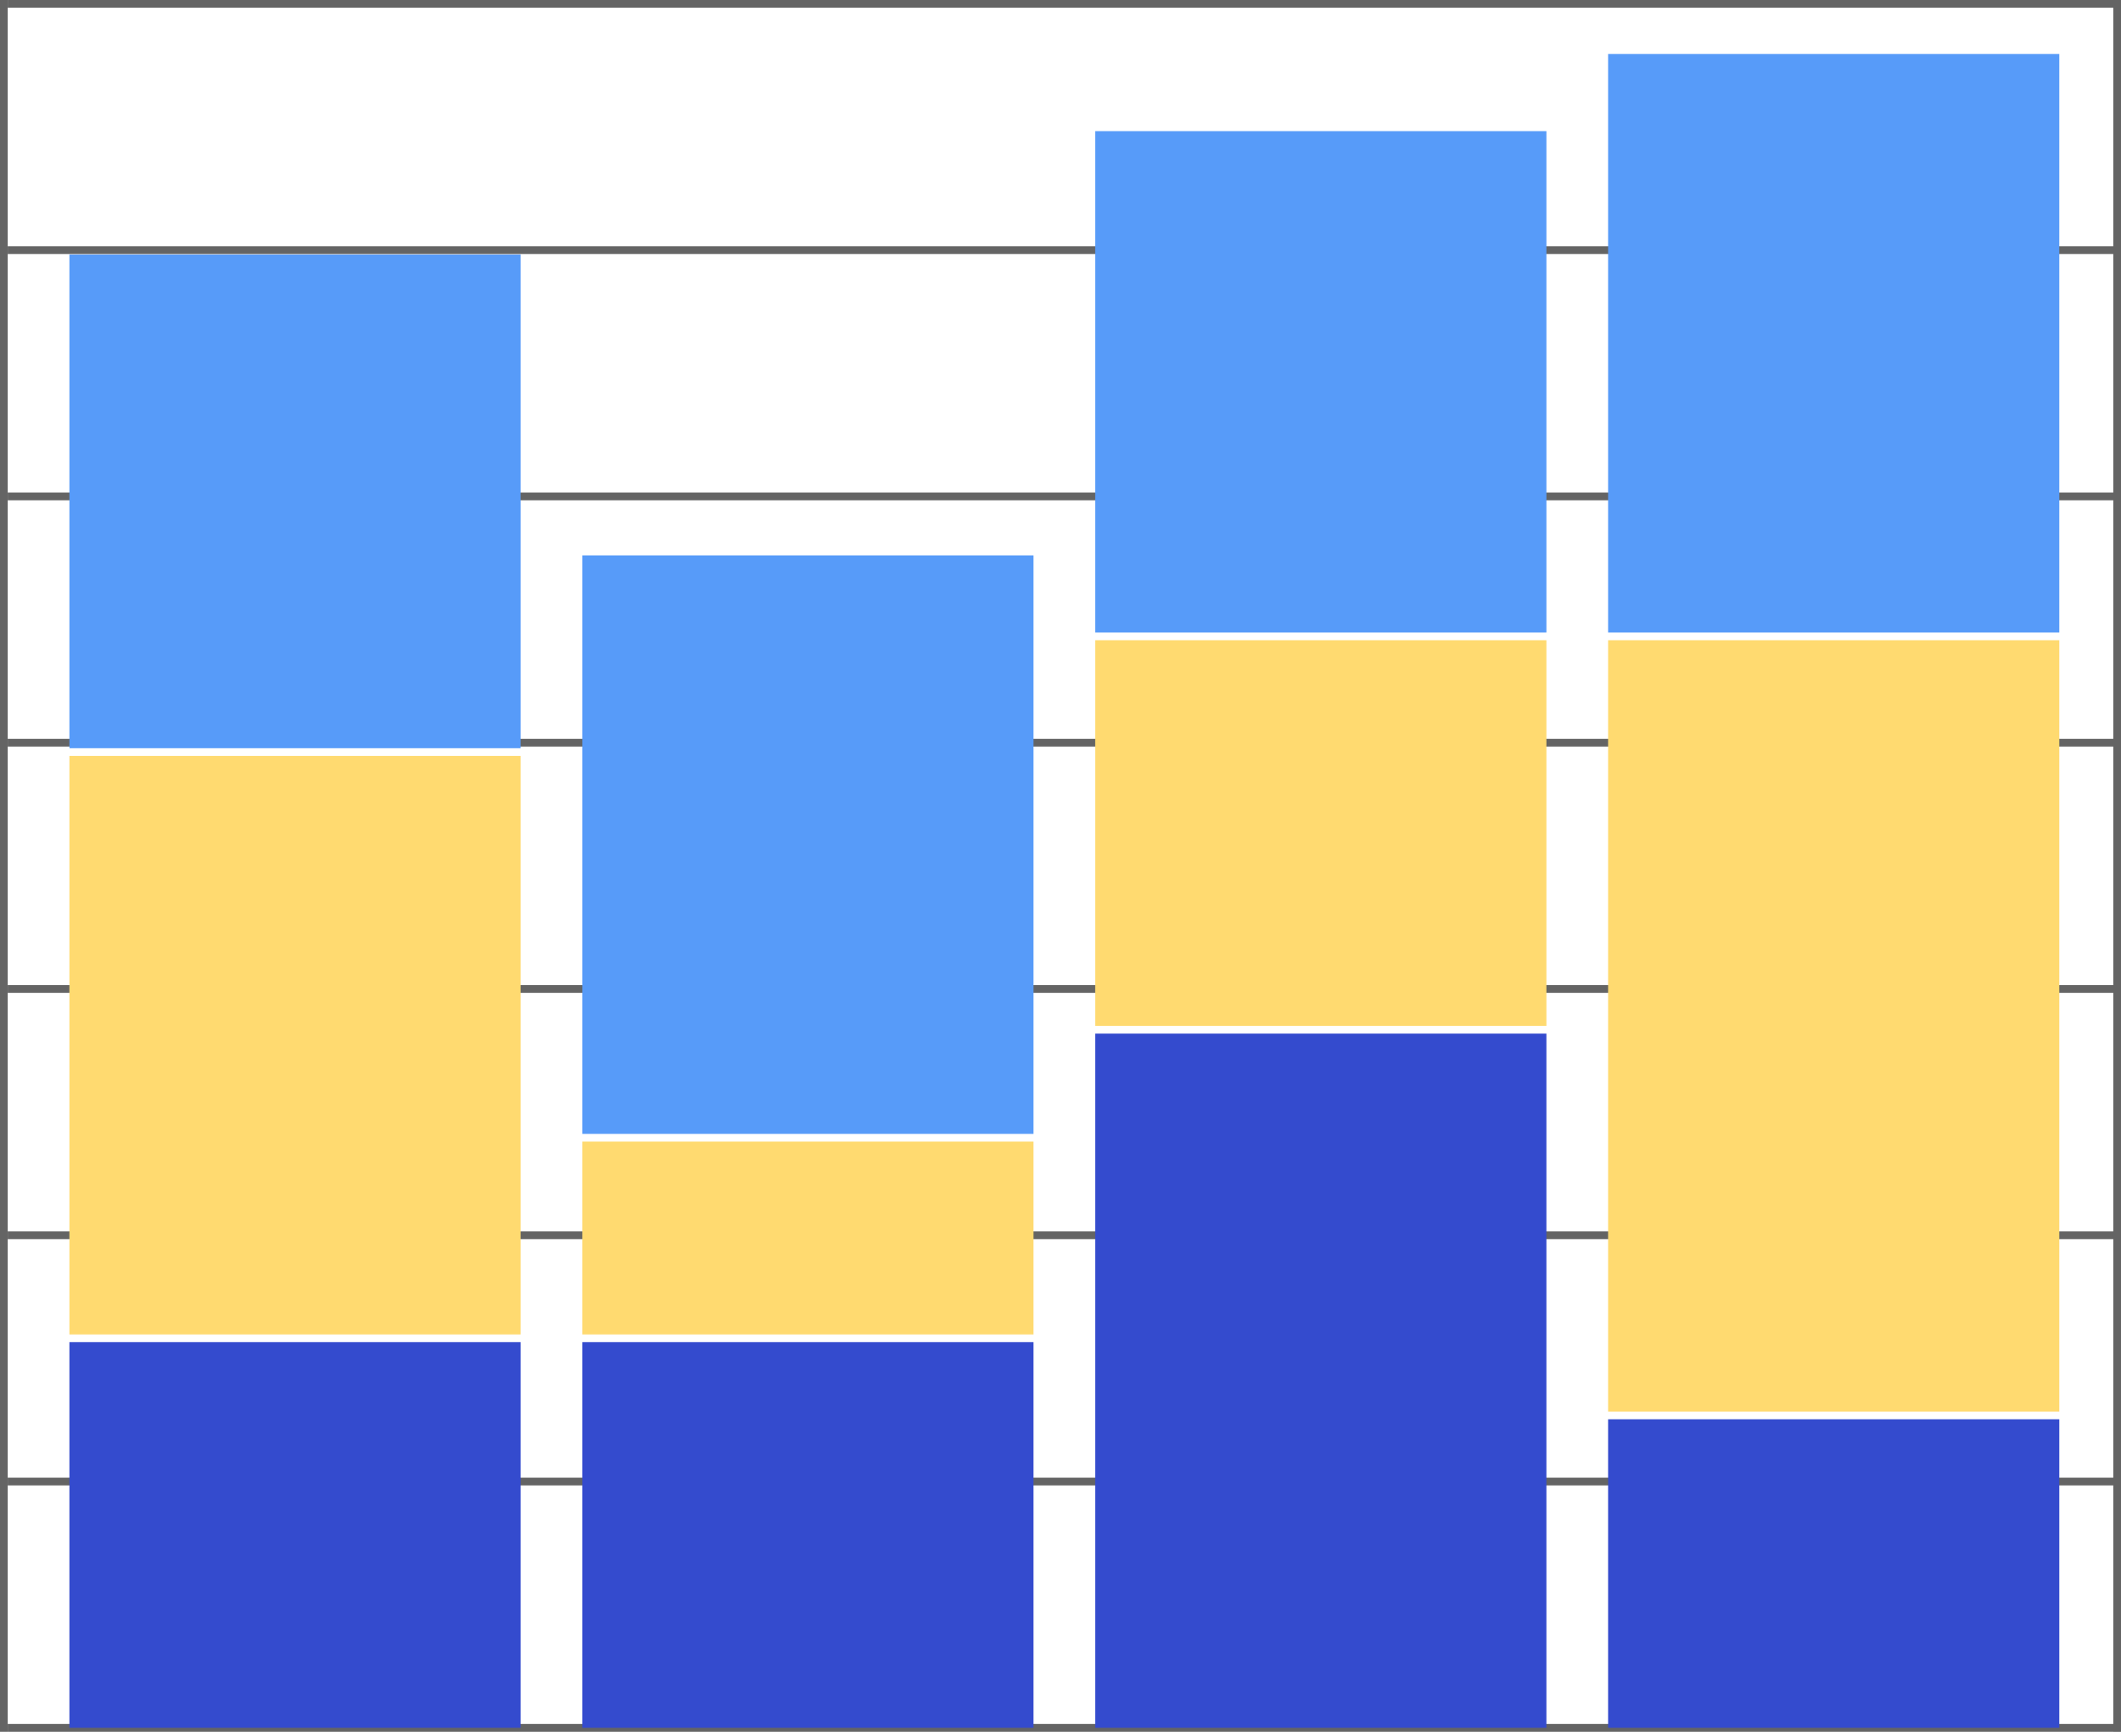
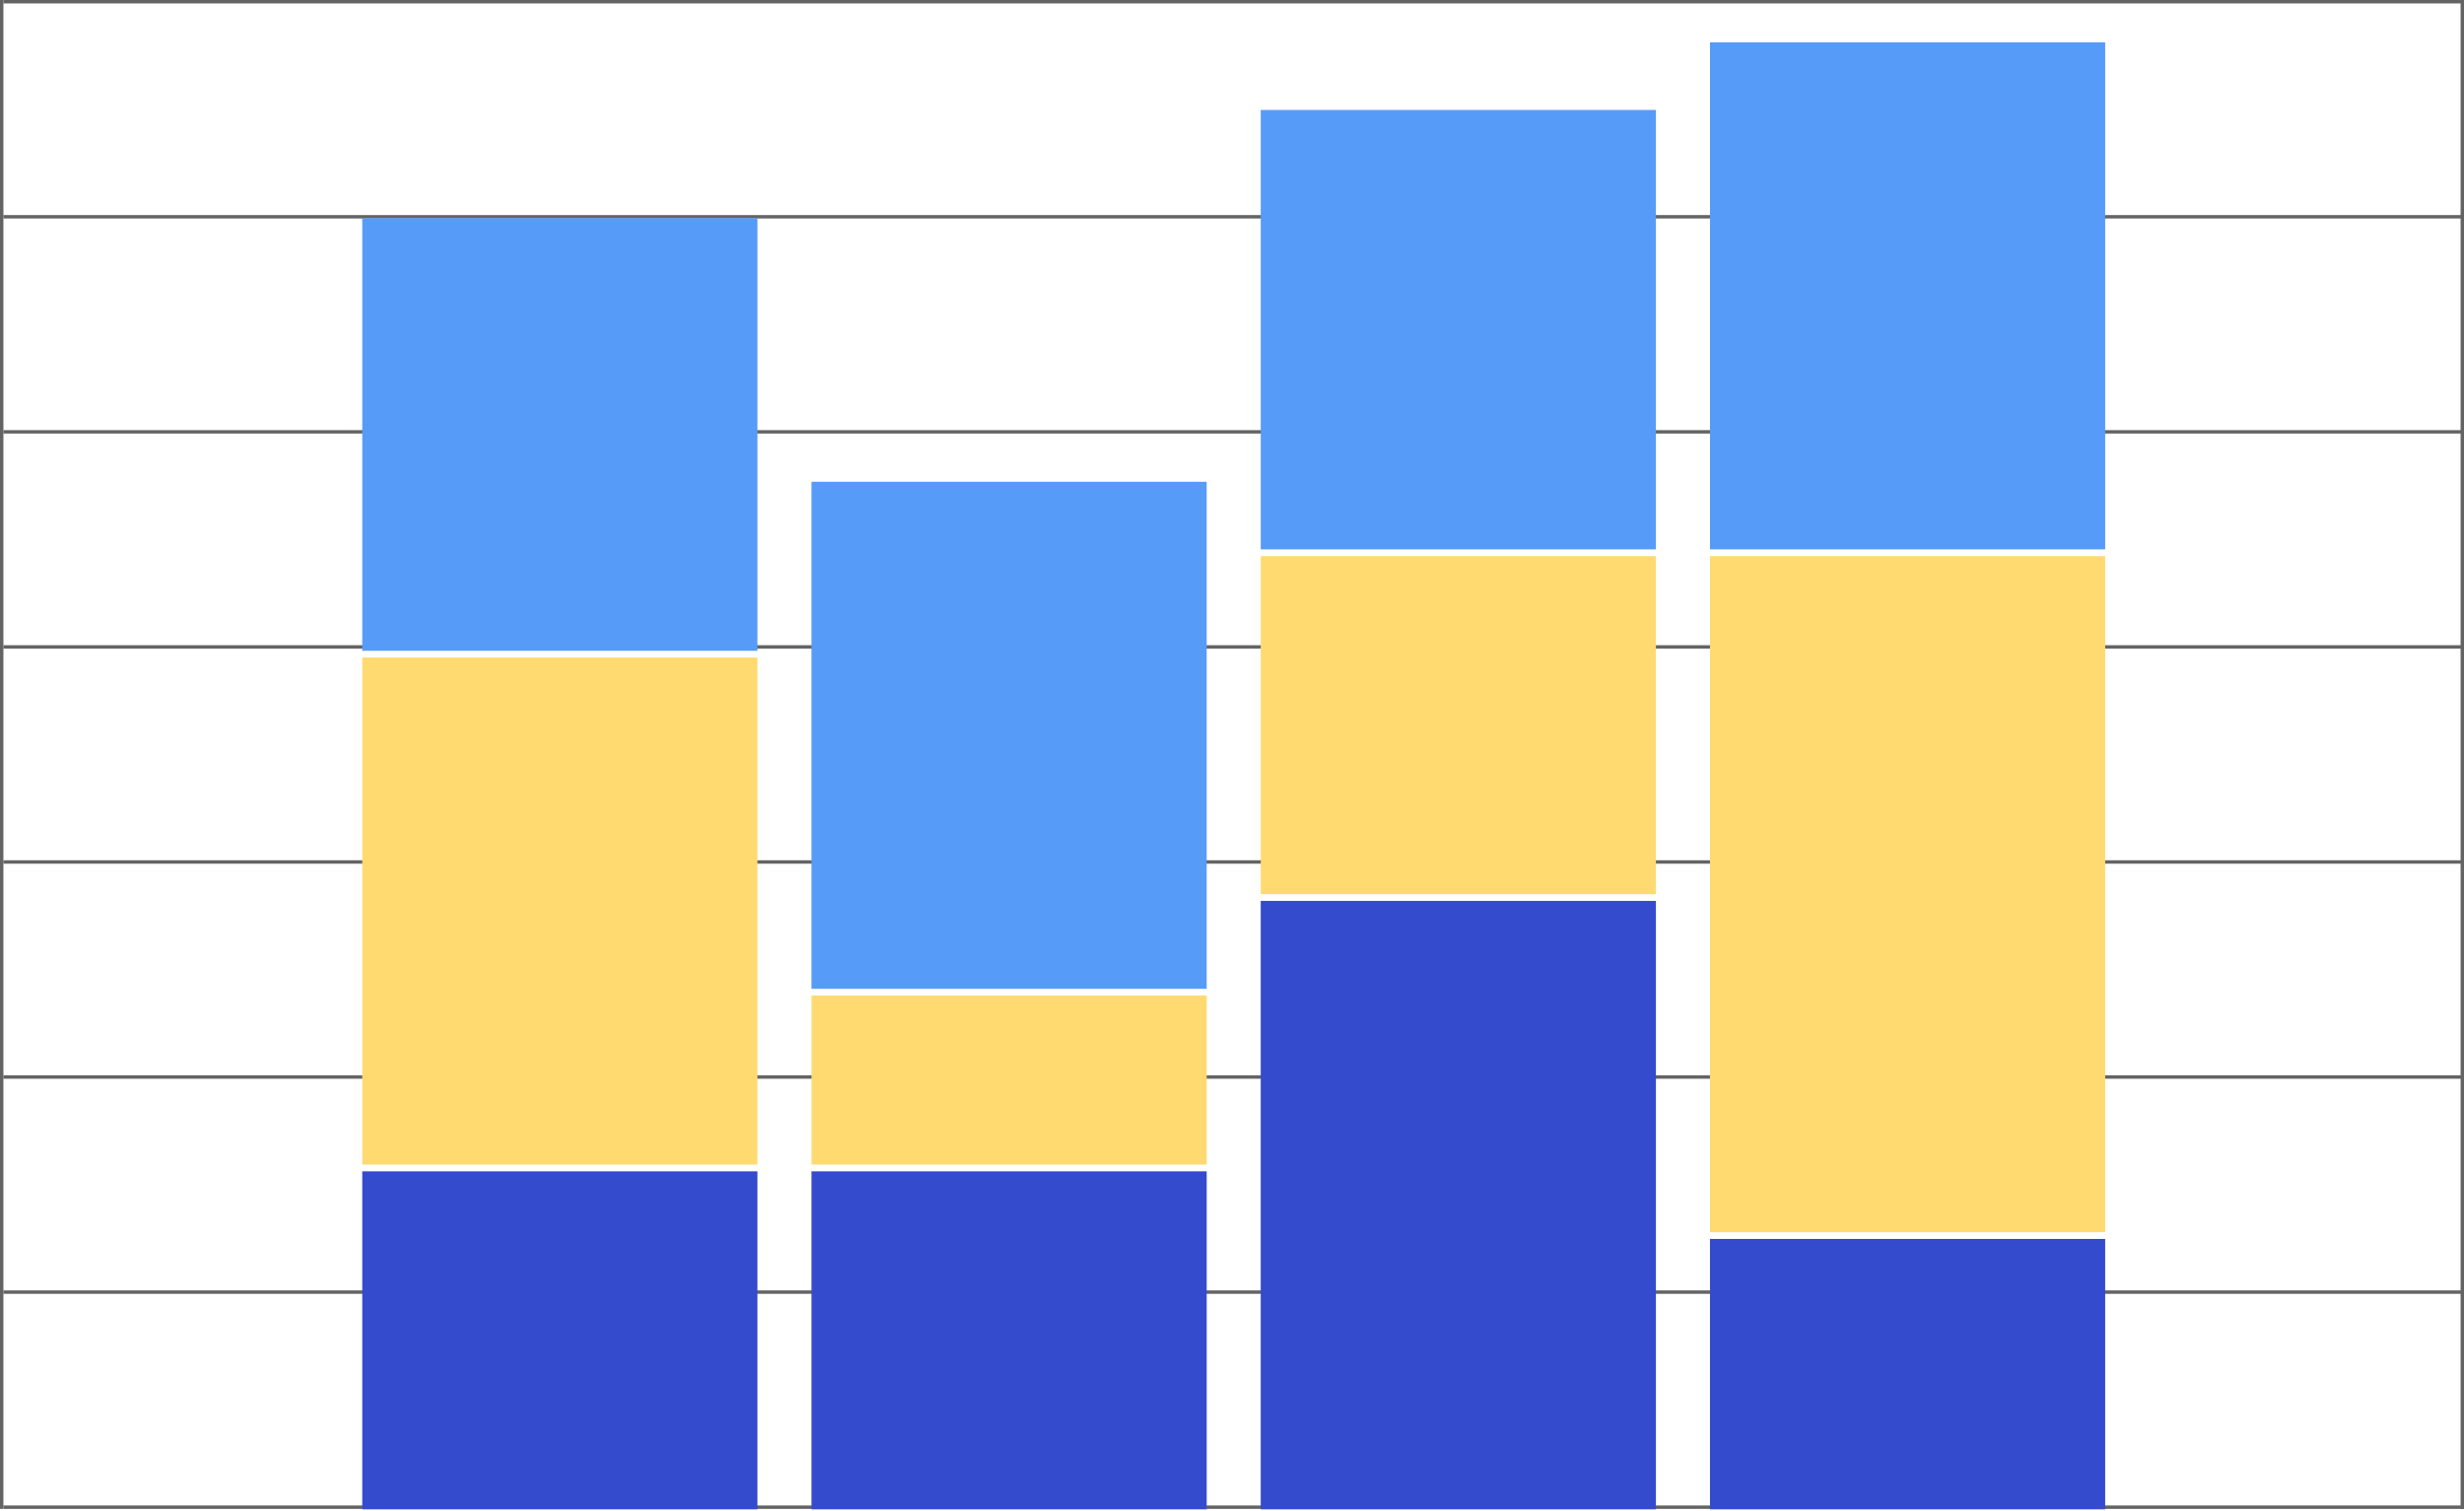
- <svg xmlns="http://www.w3.org/2000/svg" width="275" height="225" viewBox="0 0 275 225" fill="none">
-   <line x1="1" y1="0.5" x2="275" y2="0.5" stroke="#646464" />
-   <line x1="1" y1="32.429" x2="275" y2="32.429" stroke="#646464" />
-   <line x1="1" y1="64.357" x2="275" y2="64.357" stroke="#646464" />
-   <line x1="1" y1="96.286" x2="275" y2="96.286" stroke="#646464" />
-   <line x1="1" y1="128.214" x2="275" y2="128.214" stroke="#646464" />
-   <line x1="1" y1="160.143" x2="275" y2="160.143" stroke="#646464" />
-   <line x1="1" y1="192.071" x2="275" y2="192.071" stroke="#646464" />
-   <line x1="1" y1="224" x2="275" y2="224" stroke="#646464" />
-   <line x1="0.5" y1="224.5" x2="0.5" stroke="#646464" />
-   <line x1="274.5" y1="224.5" x2="274.5" stroke="#646464" />
-   <rect width="58.5" height="64" transform="matrix(-1 0 0 1 67.5 33)" fill="#579BF9" />
-   <rect width="58.5" height="75" transform="matrix(-1 0 0 1 67.5 98)" fill="#FFDA70" />
-   <rect width="58.5" height="50" transform="matrix(-1 0 0 1 67.5 174)" fill="#344BCE" />
-   <rect width="58.5" height="75" transform="matrix(-1 0 0 1 134 72)" fill="#579BF9" />
-   <rect width="58.5" height="25" transform="matrix(-1 0 0 1 134 148)" fill="#FFDA70" />
-   <rect width="58.5" height="50" transform="matrix(-1 0 0 1 134 174)" fill="#344BCE" />
-   <rect width="58.5" height="65" transform="matrix(-1 0 0 1 200.5 17)" fill="#579BF9" />
-   <rect width="58.5" height="50" transform="matrix(-1 0 0 1 200.5 83)" fill="#FFDA70" />
-   <rect width="58.5" height="90" transform="matrix(-1 0 0 1 200.5 134)" fill="#344BCE" />
-   <rect width="58.5" height="75" transform="matrix(-1 0 0 1 267 7)" fill="#579BF9" />
-   <rect width="58.5" height="100" transform="matrix(-1 0 0 1 267 83)" fill="#FFDA70" />
-   <rect width="58.5" height="40" transform="matrix(-1 0 0 1 267 184)" fill="#344BCE" />
+ <svg xmlns="http://www.w3.org/2000/svg" width="721" height="442" viewBox="0 0 721 442" fill="none">
+   <line x1="1" y1="0.5" x2="721" y2="0.5" stroke="#646464" />
+   <line x1="1" y1="63.428" x2="721" y2="63.428" stroke="#646464" />
+   <line x1="1" y1="126.357" x2="721" y2="126.357" stroke="#646464" />
+   <line x1="1" y1="189.286" x2="721" y2="189.286" stroke="#646464" />
+   <line x1="1" y1="252.214" x2="721" y2="252.214" stroke="#646464" />
+   <line x1="1" y1="315.143" x2="721" y2="315.143" stroke="#646464" />
+   <line x1="1" y1="378.071" x2="721" y2="378.071" stroke="#646464" />
+   <line x1="1" y1="441" x2="721" y2="441" stroke="#646464" />
+   <line x1="0.5" y1="441.5" x2="0.5" stroke="#646464" />
+   <line x1="720.5" y1="441.5" x2="720.5" stroke="#646464" />
+   <rect width="115.64" height="126.595" transform="matrix(-1 0 0 1 221.64 63.8242)" fill="#579BF9" />
+   <rect width="115.64" height="148.353" transform="matrix(-1 0 0 1 221.64 192.397)" fill="#FFDA70" />
+   <rect width="115.64" height="98.902" transform="matrix(-1 0 0 1 221.64 342.728)" fill="#344BCE" />
+   <rect width="115.64" height="148.353" transform="matrix(-1 0 0 1 353.093 140.968)" fill="#579BF9" />
+   <rect width="115.64" height="49.451" transform="matrix(-1 0 0 1 353.093 291.299)" fill="#FFDA70" />
+   <rect width="115.64" height="98.902" transform="matrix(-1 0 0 1 353.093 342.728)" fill="#344BCE" />
+   <rect width="115.64" height="128.573" transform="matrix(-1 0 0 1 484.546 32.1755)" fill="#579BF9" />
+   <rect width="115.64" height="98.902" transform="matrix(-1 0 0 1 484.546 162.726)" fill="#FFDA70" />
+   <rect width="115.64" height="178.024" transform="matrix(-1 0 0 1 484.546 263.606)" fill="#344BCE" />
+   <rect width="115.64" height="148.353" transform="matrix(-1 0 0 1 616 12.3953)" fill="#579BF9" />
+   <rect width="115.64" height="197.804" transform="matrix(-1 0 0 1 616 162.726)" fill="#FFDA70" />
+   <rect width="115.64" height="79.122" transform="matrix(-1 0 0 1 616 362.509)" fill="#344BCE" />
</svg>
